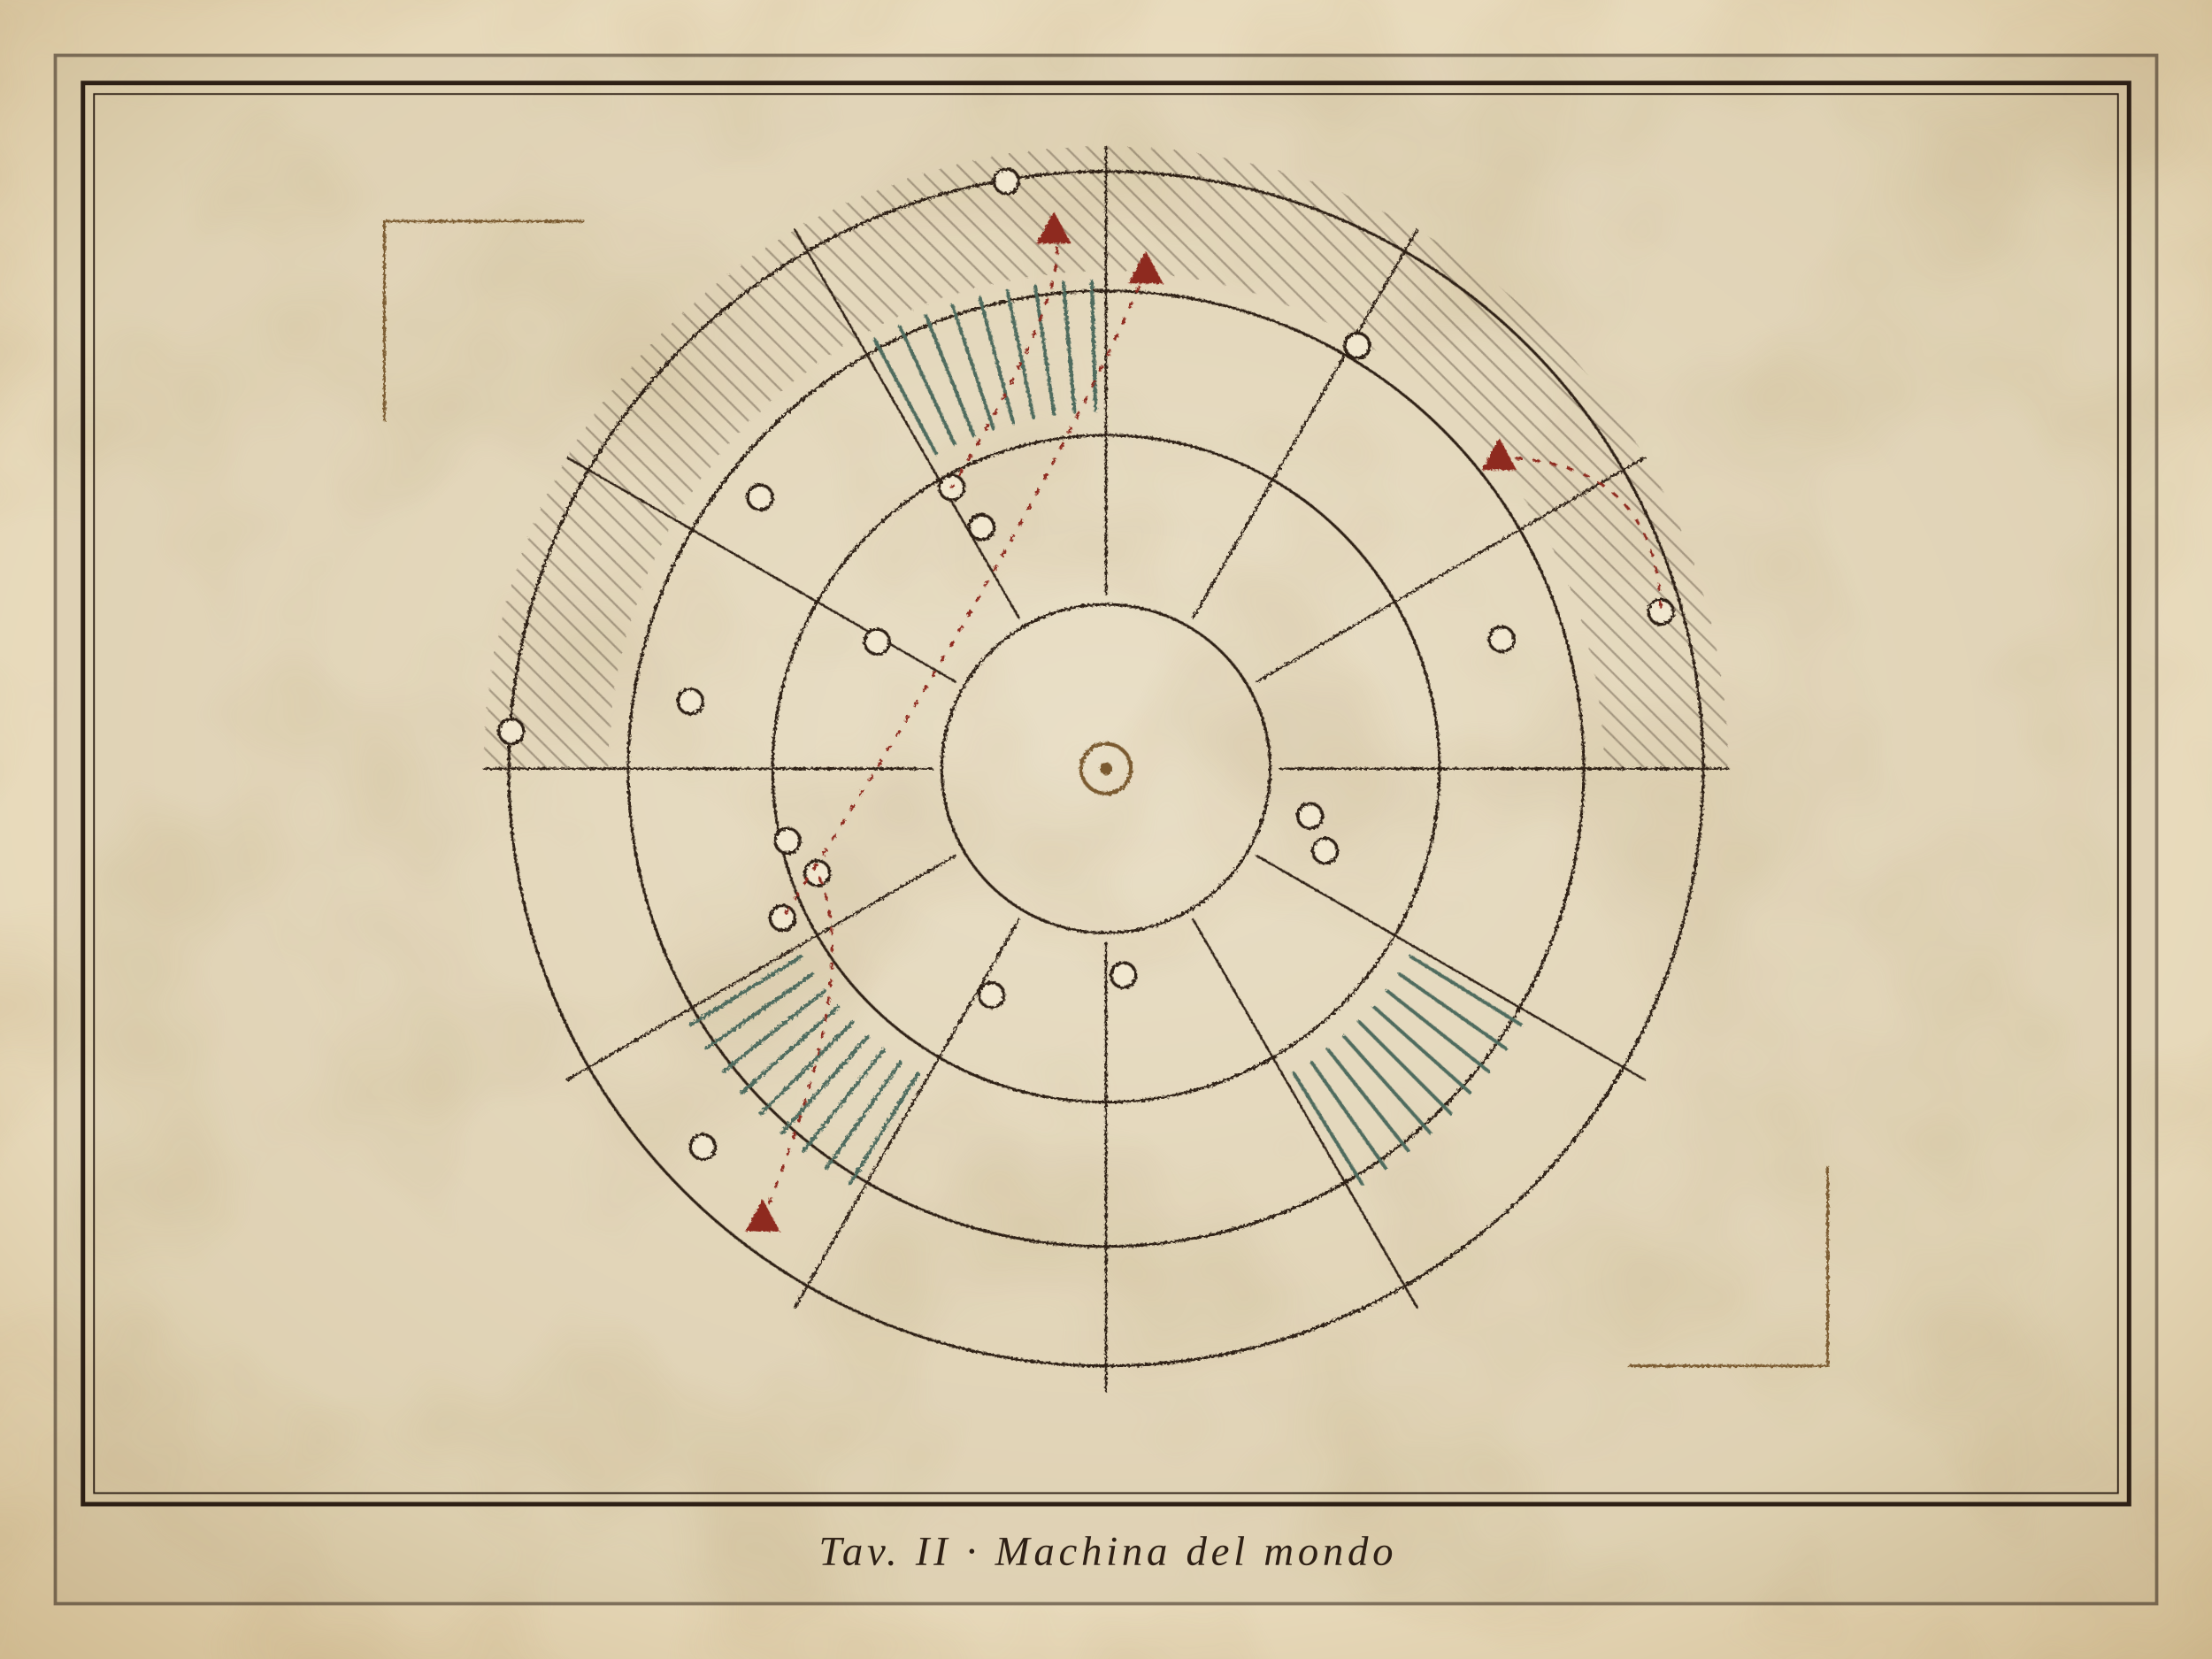
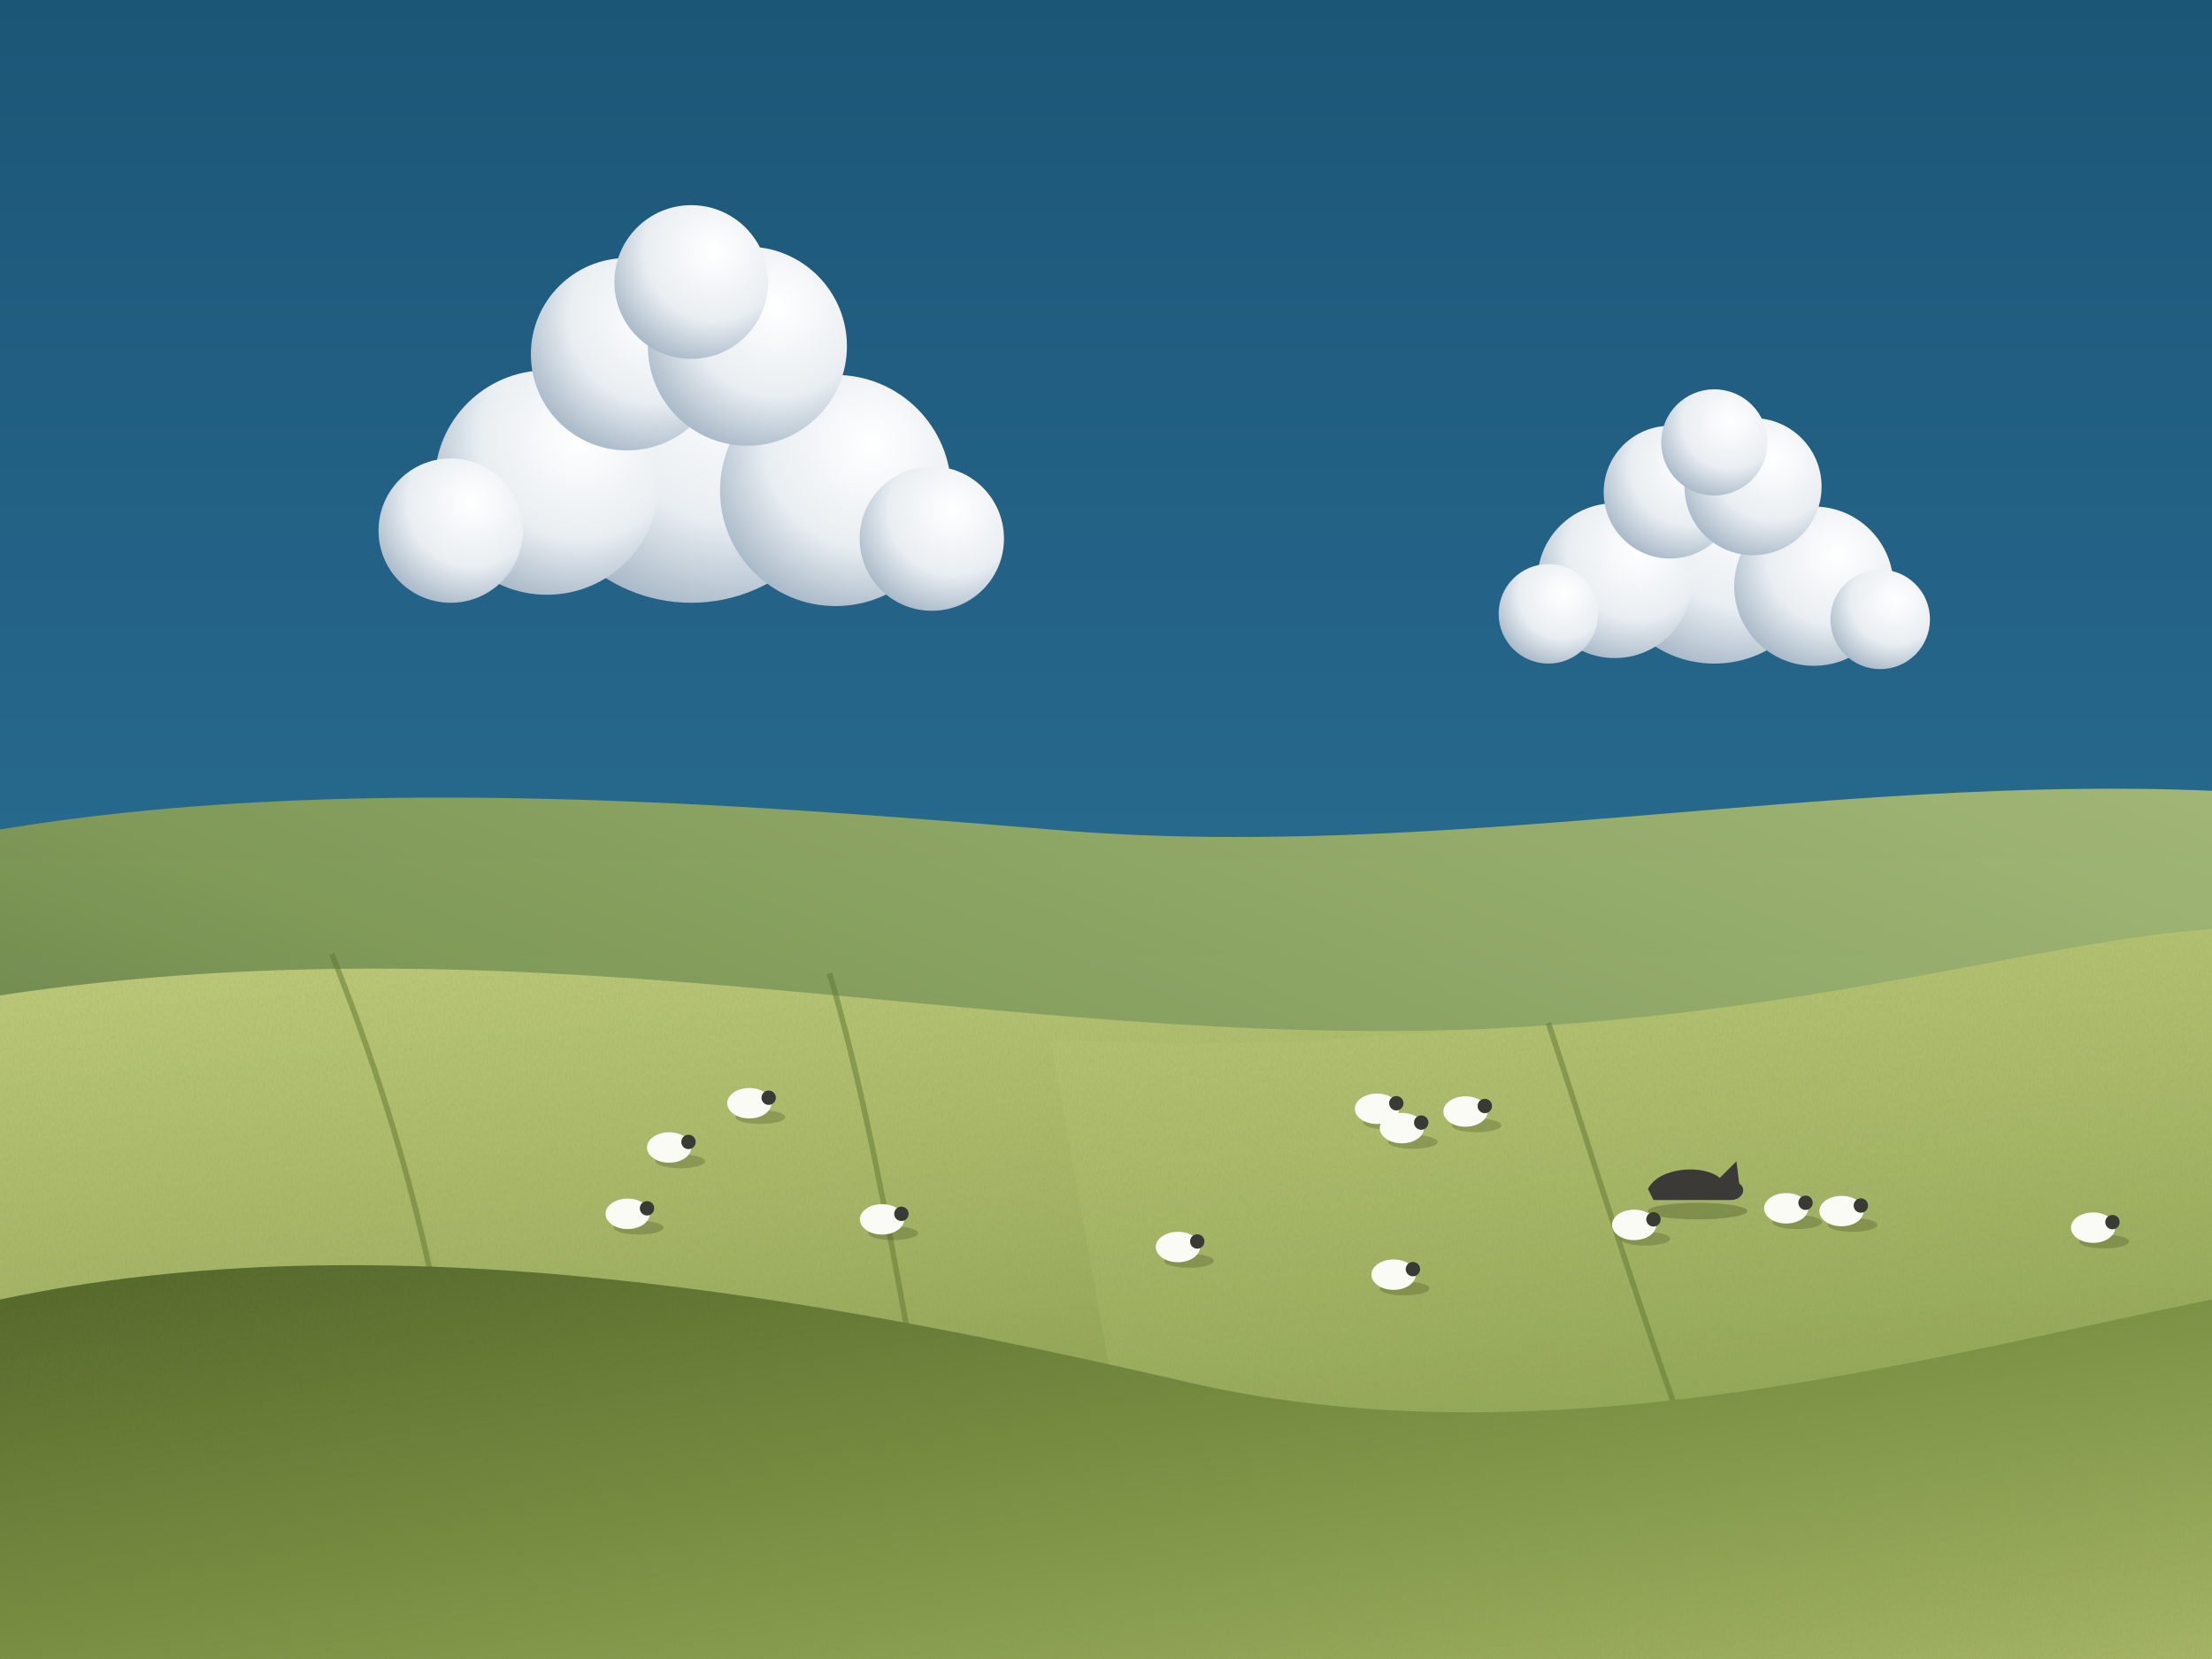
- <svg xmlns="http://www.w3.org/2000/svg" viewBox="0 0 800 600" role="img" aria-label="Diagrama circular de regiones con ovejas y lobos">
+ <svg xmlns="http://www.w3.org/2000/svg" viewBox="0 0 800 600" role="img" aria-label="Colinas en parcelas con ovejas pastando y un lobo al acecho">
  <defs>
-     <radialGradient id="v" cx="50%" cy="45%" r="80%">
-       <stop offset="0" stop-color="#F1E7CF" />
-       <stop offset=".65" stop-color="#E7D9BA" />
-       <stop offset="1" stop-color="#C9B184" />
+     <linearGradient id="skyb" x1="0" y1="0" x2="0" y2="1">
+       <stop offset="0" stop-color="#1C5677" />
+       <stop offset=".7" stop-color="#2B6F96" />
+       <stop offset="1" stop-color="#4A8DB0" />
+     </linearGradient>
+     <linearGradient id="hAb" x1="0" y1="0" x2=".3" y2="1">
+       <stop offset="0" stop-color="#C4D07D" />
+       <stop offset=".45" stop-color="#A8B868" />
+       <stop offset="1" stop-color="#7D9344" />
+     </linearGradient>
+     <linearGradient id="hBb" x1="1" y1="0" x2="0" y2="1">
+       <stop offset="0" stop-color="#B6C473" />
+       <stop offset=".5" stop-color="#8FA24F" />
+       <stop offset="1" stop-color="#4F6326" />
+     </linearGradient>
+     <linearGradient id="hCb" x1="0" y1="0" x2="1" y2="1">
+       <stop offset="0" stop-color="#4F6326" />
+       <stop offset=".55" stop-color="#7D9344" />
+       <stop offset="1" stop-color="#A8B868" />
+     </linearGradient>
+     <radialGradient id="clb" cx=".65" cy=".3" r=".75">
+       <stop offset="0" stop-color="#FFFFFF" />
+       <stop offset=".6" stop-color="#E9EEF2" />
+       <stop offset="1" stop-color="#A9B9C8" />
    </radialGradient>
-     <pattern id="hz" width="8" height="5" patternUnits="userSpaceOnUse">
-       <line x1="0" y1="2.5" x2="8" y2="2.5" stroke="#2E2015" stroke-width=".7" />
-     </pattern>
-     <pattern id="dg" width="6" height="6" patternUnits="userSpaceOnUse" patternTransform="rotate(45)">
-       <line x1="0" y1="3" x2="6" y2="3" stroke="#2E2015" stroke-width=".8" />
-     </pattern>
-     <pattern id="xh" width="6" height="6" patternUnits="userSpaceOnUse" patternTransform="rotate(-35)">
-       <line x1="0" y1="3" x2="6" y2="3" stroke="#2E2015" stroke-width=".7" />
-       <line x1="3" y1="0" x2="3" y2="6" stroke="#2E2015" stroke-width=".5" />
-     </pattern>
-     <filter id="ink">
-       <feTurbulence type="fractalNoise" baseFrequency=".9" numOctaves="2" seed="3" result="n" />
-       <feDisplacementMap in="SourceGraphic" in2="n" scale="1.6" />
+     <radialGradient id="shadowb" cx=".5" cy=".5" r=".5">
+       <stop offset="0" stop-color="#2E3B14" stop-opacity=".45" />
+       <stop offset="1" stop-color="#2E3B14" stop-opacity="0" />
+     </radialGradient>
+     <filter id="softb">
+       <feGaussianBlur stdDeviation="6" />
    </filter>
-     <clipPath id="plate">
-       <rect x="35" y="35" width="730" height="504" />
-     </clipPath>
-     <filter id="fox">
-       <feTurbulence type="fractalNoise" baseFrequency=".012" numOctaves="3" seed="8" />
-       <feColorMatrix values="0 0 0 0 .45  0 0 0 0 .3  0 0 0 0 .12  0 0 0 -2.2 1.25" />
+     <filter id="furb" x="0" y="0" width="100%" height="100%">
+       <feTurbulence type="fractalNoise" baseFrequency="1.4 .7" numOctaves="2" seed="4" result="n" />
+       <feColorMatrix in="n" values="0 0 0 0 .2  0 0 0 0 .26  0 0 0 0 .08  0 0 0 .22 0" />
+       <feComposite in2="SourceGraphic" operator="in" />
    </filter>
  </defs>
-   <rect width="800" height="600" fill="url(#v)" />
-   <rect width="800" height="600" filter="url(#fox)" opacity=".2" />
-   <rect x="20" y="20" width="760" height="560" fill="#2E2015" fill-opacity=".04" stroke="#2E2015" stroke-opacity=".55" stroke-width="1.2" />
-   <rect x="30" y="30" width="740" height="514" fill="none" stroke="#2E2015" stroke-width="1.6" />
-   <rect x="34" y="34" width="732" height="506" fill="none" stroke="#2E2015" stroke-width=".6" />
-   <text x="400" y="566" text-anchor="middle" font-family="'IM Fell English', Georgia, 'Times New Roman', serif" font-style="italic" font-size="15" letter-spacing="1.5" fill="#2E2015">Tav. II · Machina del mondo</text>
-   <g clip-path="url(#plate)">
-     <g fill="none" stroke-linecap="round" stroke-linejoin="round" filter="url(#ink)" transform="translate(400 287) scale(.9) translate(-400 -300)">
-       <path d="M150 290 A250 250 0 0 1 650 290 L600 290 A200 200 0 0 0 200 290Z" fill="url(#dg)" opacity=".35" stroke="none" />
-       <circle cx="400" cy="290" r="240" stroke="#2E2015" stroke-width="1.1" />
-       <circle cx="400" cy="290" r="192" stroke="#2E2015" stroke-width="1.1" />
-       <circle cx="400" cy="290" r="134" stroke="#2E2015" stroke-width="1.1" />
-       <circle cx="400" cy="290" r="66" stroke="#2E2015" stroke-width="1.1" />
-       <line x1="470.0" y1="290.0" x2="650.0" y2="290.0" stroke="#2E2015" stroke-width=".9" />
-       <line x1="460.6" y1="325.0" x2="616.5" y2="415.0" stroke="#2E2015" stroke-width=".9" />
-       <line x1="435.0" y1="350.6" x2="525.0" y2="506.5" stroke="#2E2015" stroke-width=".9" />
-       <line x1="400.0" y1="360.0" x2="400.0" y2="540.0" stroke="#2E2015" stroke-width=".9" />
-       <line x1="365.0" y1="350.6" x2="275.0" y2="506.5" stroke="#2E2015" stroke-width=".9" />
-       <line x1="339.4" y1="325.0" x2="183.5" y2="415.0" stroke="#2E2015" stroke-width=".9" />
-       <line x1="330.0" y1="290.0" x2="150.0" y2="290.0" stroke="#2E2015" stroke-width=".9" />
-       <line x1="339.4" y1="255.0" x2="183.5" y2="165.0" stroke="#2E2015" stroke-width=".9" />
-       <line x1="365.0" y1="229.4" x2="275.0" y2="73.5" stroke="#2E2015" stroke-width=".9" />
-       <line x1="400.0" y1="220.0" x2="400.0" y2="40.0" stroke="#2E2015" stroke-width=".9" />
-       <line x1="435.0" y1="229.4" x2="525.0" y2="73.5" stroke="#2E2015" stroke-width=".9" />
-       <line x1="460.6" y1="255.0" x2="616.5" y2="165.0" stroke="#2E2015" stroke-width=".9" />
-       <line x1="522.6" y1="365.6" x2="566.8" y2="392.9" stroke="#4E6B5E" stroke-width="1.4" />
-       <line x1="518.0" y1="372.6" x2="560.6" y2="402.4" stroke="#4E6B5E" stroke-width="1.4" />
-       <line x1="513.0" y1="379.3" x2="553.7" y2="411.6" stroke="#4E6B5E" stroke-width="1.4" />
-       <line x1="507.6" y1="385.7" x2="546.4" y2="420.3" stroke="#4E6B5E" stroke-width="1.4" />
-       <line x1="501.8" y1="391.8" x2="538.6" y2="428.6" stroke="#4E6B5E" stroke-width="1.4" />
-       <line x1="495.7" y1="397.6" x2="530.3" y2="436.4" stroke="#4E6B5E" stroke-width="1.4" />
-       <line x1="489.3" y1="403.0" x2="521.6" y2="443.7" stroke="#4E6B5E" stroke-width="1.4" />
-       <line x1="482.6" y1="408.0" x2="512.4" y2="450.6" stroke="#4E6B5E" stroke-width="1.4" />
-       <line x1="475.6" y1="412.6" x2="502.9" y2="456.8" stroke="#4E6B5E" stroke-width="1.4" />
-       <line x1="324.4" y1="412.6" x2="297.1" y2="456.8" stroke="#4E6B5E" stroke-width="1.4" />
-       <line x1="317.4" y1="408.0" x2="287.6" y2="450.6" stroke="#4E6B5E" stroke-width="1.4" />
-       <line x1="310.7" y1="403.0" x2="278.4" y2="443.7" stroke="#4E6B5E" stroke-width="1.4" />
-       <line x1="304.3" y1="397.6" x2="269.7" y2="436.4" stroke="#4E6B5E" stroke-width="1.4" />
-       <line x1="298.2" y1="391.8" x2="261.4" y2="428.6" stroke="#4E6B5E" stroke-width="1.4" />
-       <line x1="292.4" y1="385.7" x2="253.6" y2="420.3" stroke="#4E6B5E" stroke-width="1.4" />
-       <line x1="287.0" y1="379.3" x2="246.3" y2="411.6" stroke="#4E6B5E" stroke-width="1.4" />
-       <line x1="282.0" y1="372.6" x2="239.4" y2="402.4" stroke="#4E6B5E" stroke-width="1.4" />
-       <line x1="277.4" y1="365.6" x2="233.2" y2="392.9" stroke="#4E6B5E" stroke-width="1.4" />
-       <line x1="331.7" y1="163.3" x2="307.0" y2="117.5" stroke="#4E6B5E" stroke-width="1.4" />
-       <line x1="339.1" y1="159.5" x2="317.2" y2="112.4" stroke="#4E6B5E" stroke-width="1.4" />
-       <line x1="346.8" y1="156.2" x2="327.6" y2="107.8" stroke="#4E6B5E" stroke-width="1.4" />
-       <line x1="354.7" y1="153.3" x2="338.3" y2="103.9" stroke="#4E6B5E" stroke-width="1.4" />
-       <line x1="362.7" y1="150.9" x2="349.3" y2="100.7" stroke="#4E6B5E" stroke-width="1.4" />
-       <line x1="370.9" y1="149.0" x2="360.4" y2="98.0" stroke="#4E6B5E" stroke-width="1.4" />
-       <line x1="379.1" y1="147.5" x2="371.6" y2="96.1" stroke="#4E6B5E" stroke-width="1.4" />
-       <line x1="387.4" y1="146.5" x2="382.9" y2="94.7" stroke="#4E6B5E" stroke-width="1.4" />
-       <line x1="395.8" y1="146.1" x2="394.3" y2="94.1" stroke="#4E6B5E" stroke-width="1.4" />
-       <circle cx="623" cy="227" r="5" fill="#F1E7CF" stroke="#2E2015" stroke-width="1.2" />
-       <circle cx="488" cy="323" r="5" fill="#F1E7CF" stroke="#2E2015" stroke-width="1.2" />
-       <circle cx="501" cy="120" r="5" fill="#F1E7CF" stroke="#2E2015" stroke-width="1.2" />
-       <circle cx="338" cy="177" r="5" fill="#F1E7CF" stroke="#2E2015" stroke-width="1.2" />
-       <circle cx="261" cy="181" r="5" fill="#F1E7CF" stroke="#2E2015" stroke-width="1.2" />
-       <circle cx="308" cy="239" r="5" fill="#F1E7CF" stroke="#2E2015" stroke-width="1.2" />
-       <circle cx="270" cy="350" r="5" fill="#F1E7CF" stroke="#2E2015" stroke-width="1.2" />
-       <circle cx="360" cy="54" r="5" fill="#F1E7CF" stroke="#2E2015" stroke-width="1.2" />
-       <circle cx="559" cy="238" r="5" fill="#F1E7CF" stroke="#2E2015" stroke-width="1.2" />
-       <circle cx="284" cy="332" r="5" fill="#F1E7CF" stroke="#2E2015" stroke-width="1.2" />
-       <circle cx="482" cy="309" r="5" fill="#F1E7CF" stroke="#2E2015" stroke-width="1.2" />
-       <circle cx="272" cy="319" r="5" fill="#F1E7CF" stroke="#2E2015" stroke-width="1.2" />
-       <circle cx="238" cy="442" r="5" fill="#F1E7CF" stroke="#2E2015" stroke-width="1.2" />
-       <circle cx="233" cy="263" r="5" fill="#F1E7CF" stroke="#2E2015" stroke-width="1.2" />
-       <circle cx="407" cy="373" r="5" fill="#F1E7CF" stroke="#2E2015" stroke-width="1.2" />
-       <circle cx="354" cy="381" r="5" fill="#F1E7CF" stroke="#2E2015" stroke-width="1.2" />
-       <circle cx="161" cy="275" r="5" fill="#F1E7CF" stroke="#2E2015" stroke-width="1.2" />
-       <circle cx="350" cy="193" r="5" fill="#F1E7CF" stroke="#2E2015" stroke-width="1.2" />
-       <path d="M558 157 L565 170 L551 170Z" fill="#8E2A1F" stroke="none" />
-       <path d="M558 165 Q621 166 623 227" stroke="#8E2A1F" stroke-width="1.1" stroke-dasharray="2 5" />
-       <path d="M379 66 L386 79 L372 79Z" fill="#8E2A1F" stroke="none" />
-       <path d="M379 74 Q388 95 338 177" stroke="#8E2A1F" stroke-width="1.1" stroke-dasharray="2 5" />
-       <path d="M416 82 L423 95 L409 95Z" fill="#8E2A1F" stroke="none" />
-       <path d="M416 90 Q373 190 270 350" stroke="#8E2A1F" stroke-width="1.1" stroke-dasharray="2 5" />
-       <path d="M262 463 L269 476 L255 476Z" fill="#8E2A1F" stroke="none" />
-       <path d="M262 471 Q303 371 284 332" stroke="#8E2A1F" stroke-width="1.1" stroke-dasharray="2 5" />
-       <circle cx="400" cy="290" r="10" stroke="#7A5A30" stroke-width="1.5" />
-       <circle cx="400" cy="290" r="2.5" fill="#7A5A30" stroke="none" />
-       <path d="M110 70 L190 70 M110 70 L110 150" stroke="#7A5A30" stroke-width="1" />
-       <path d="M690 530 L610 530 M690 530 L690 450" stroke="#7A5A30" stroke-width="1" />
-     </g>
+   <rect width="800" height="600" fill="url(#skyb)" />
+   <circle cx="250.0" cy="160.0" r="58.0" fill="url(#clb)" />
+   <circle cx="197.8" cy="174.5" r="40.6" fill="url(#clb)" />
+   <circle cx="302.2" cy="177.4" r="41.8" fill="url(#clb)" />
+   <circle cx="226.8" cy="128.1" r="34.8" fill="url(#clb)" />
+   <circle cx="270.3" cy="125.2" r="36.0" fill="url(#clb)" />
+   <circle cx="250.0" cy="102.0" r="27.8" fill="url(#clb)" />
+   <circle cx="163.0" cy="191.9" r="26.1" fill="url(#clb)" />
+   <circle cx="337.0" cy="194.8" r="26.1" fill="url(#clb)" />
+   <rect x="122.4" y="203.5" width="255.2" height="58.0" fill="url(#skyb)" opacity="0" />
+   <circle cx="620.0" cy="200.0" r="40.0" fill="url(#clb)" />
+   <circle cx="584.0" cy="210.0" r="28.0" fill="url(#clb)" />
+   <circle cx="656.0" cy="212.0" r="28.8" fill="url(#clb)" />
+   <circle cx="604.0" cy="178.0" r="24.0" fill="url(#clb)" />
+   <circle cx="634.0" cy="176.0" r="24.8" fill="url(#clb)" />
+   <circle cx="620.0" cy="160.0" r="19.2" fill="url(#clb)" />
+   <circle cx="560.0" cy="222.0" r="18.0" fill="url(#clb)" />
+   <circle cx="680.0" cy="224.0" r="18.0" fill="url(#clb)" />
+   <rect x="532.0" y="230.0" width="176.0" height="40.0" fill="url(#skyb)" opacity="0" />
+   <path d="M0 300 C120 280 260 290 380 300 C520 312 660 280 800 286 L800 600 L0 600Z" fill="url(#hBb)" opacity=".85" />
+   <path d="M0 360 C200 330 360 380 540 372 C660 366 740 340 800 336 L800 600 L0 600Z" fill="url(#hAb)" />
+   <path d="M0 360 C200 330 360 380 540 372 L560 600 L0 600Z" fill="#C4D07D" opacity="0.0" />
+   <path d="M380 376 C460 380 500 374 540 372 C660 366 740 340 800 336 L800 600 L420 600Z" fill="#C4D07D" opacity="0.18" />
+   <path d="M0 360 C200 330 360 380 540 372 C660 366 740 340 800 336 L800 600 L0 600Z" fill="#fff" filter="url(#furb)" opacity=".9" />
+   <path d="M300 352 C320 420 330 500 350 600 M560 370 C580 430 600 500 640 600 M120 345 C150 420 170 500 170 600" fill="none" stroke="#5F7530" stroke-width="2" opacity=".5" />
+   <ellipse cx="231" cy="444" rx="9" ry="2.5" fill="#2E3B14" opacity=".25" />
+   <ellipse cx="227" cy="439" rx="8" ry="5.5" fill="#FBFBF5" />
+   <circle cx="234" cy="437" r="2.6" fill="#3A3A34" />
+   <ellipse cx="323" cy="446" rx="9" ry="2.5" fill="#2E3B14" opacity=".25" />
+   <ellipse cx="319" cy="441" rx="8" ry="5.5" fill="#FBFBF5" />
+   <circle cx="326" cy="439" r="2.6" fill="#3A3A34" />
+   <ellipse cx="502" cy="406" rx="9" ry="2.5" fill="#2E3B14" opacity=".25" />
+   <ellipse cx="498" cy="401" rx="8" ry="5.5" fill="#FBFBF5" />
+   <circle cx="505" cy="399" r="2.6" fill="#3A3A34" />
+   <ellipse cx="73" cy="475" rx="9" ry="2.5" fill="#2E3B14" opacity=".25" />
+   <ellipse cx="69" cy="470" rx="8" ry="5.5" fill="#FBFBF5" />
+   <circle cx="76" cy="468" r="2.6" fill="#3A3A34" />
+   <ellipse cx="246" cy="420" rx="9" ry="2.5" fill="#2E3B14" opacity=".25" />
+   <ellipse cx="242" cy="415" rx="8" ry="5.5" fill="#FBFBF5" />
+   <circle cx="249" cy="413" r="2.6" fill="#3A3A34" />
+   <ellipse cx="761" cy="449" rx="9" ry="2.5" fill="#2E3B14" opacity=".25" />
+   <ellipse cx="757" cy="444" rx="8" ry="5.5" fill="#FBFBF5" />
+   <circle cx="764" cy="442" r="2.6" fill="#3A3A34" />
+   <ellipse cx="650" cy="442" rx="9" ry="2.5" fill="#2E3B14" opacity=".25" />
+   <ellipse cx="646" cy="437" rx="8" ry="5.5" fill="#FBFBF5" />
+   <circle cx="653" cy="435" r="2.6" fill="#3A3A34" />
+   <ellipse cx="511" cy="413" rx="9" ry="2.5" fill="#2E3B14" opacity=".25" />
+   <ellipse cx="507" cy="408" rx="8" ry="5.5" fill="#FBFBF5" />
+   <circle cx="514" cy="406" r="2.6" fill="#3A3A34" />
+   <ellipse cx="508" cy="466" rx="9" ry="2.5" fill="#2E3B14" opacity=".25" />
+   <ellipse cx="504" cy="461" rx="8" ry="5.5" fill="#FBFBF5" />
+   <circle cx="511" cy="459" r="2.6" fill="#3A3A34" />
+   <ellipse cx="430" cy="456" rx="9" ry="2.5" fill="#2E3B14" opacity=".25" />
+   <ellipse cx="426" cy="451" rx="8" ry="5.5" fill="#FBFBF5" />
+   <circle cx="433" cy="449" r="2.6" fill="#3A3A34" />
+   <ellipse cx="534" cy="407" rx="9" ry="2.5" fill="#2E3B14" opacity=".25" />
+   <ellipse cx="530" cy="402" rx="8" ry="5.5" fill="#FBFBF5" />
+   <circle cx="537" cy="400" r="2.6" fill="#3A3A34" />
+   <ellipse cx="595" cy="448" rx="9" ry="2.5" fill="#2E3B14" opacity=".25" />
+   <ellipse cx="591" cy="443" rx="8" ry="5.5" fill="#FBFBF5" />
+   <circle cx="598" cy="441" r="2.6" fill="#3A3A34" />
+   <ellipse cx="275" cy="404" rx="9" ry="2.5" fill="#2E3B14" opacity=".25" />
+   <ellipse cx="271" cy="399" rx="8" ry="5.5" fill="#FBFBF5" />
+   <circle cx="278" cy="397" r="2.6" fill="#3A3A34" />
+   <ellipse cx="670" cy="443" rx="9" ry="2.5" fill="#2E3B14" opacity=".25" />
+   <ellipse cx="666" cy="438" rx="8" ry="5.5" fill="#FBFBF5" />
+   <circle cx="673" cy="436" r="2.6" fill="#3A3A34" />
+   <g transform="translate(610 430)">
+     <ellipse cx="4" cy="8" rx="18" ry="3" fill="#2E3B14" opacity=".3" />
+     <path d="M-14 0 C-10 -8 6 -9 12 -4 L18 -10 L19 -2 C22 0 20 4 16 4 L-12 4 Z" fill="#3B3A36" />
  </g>
+   <path d="M0 470 C140 440 300 470 430 500 C560 530 700 490 800 470 L800 600 L0 600Z" fill="url(#hCb)" />
+   <path d="M0 470 C140 440 300 470 430 500 C560 530 700 490 800 470 L800 600 L0 600Z" fill="#fff" filter="url(#furb)" opacity=".9" />
</svg>
